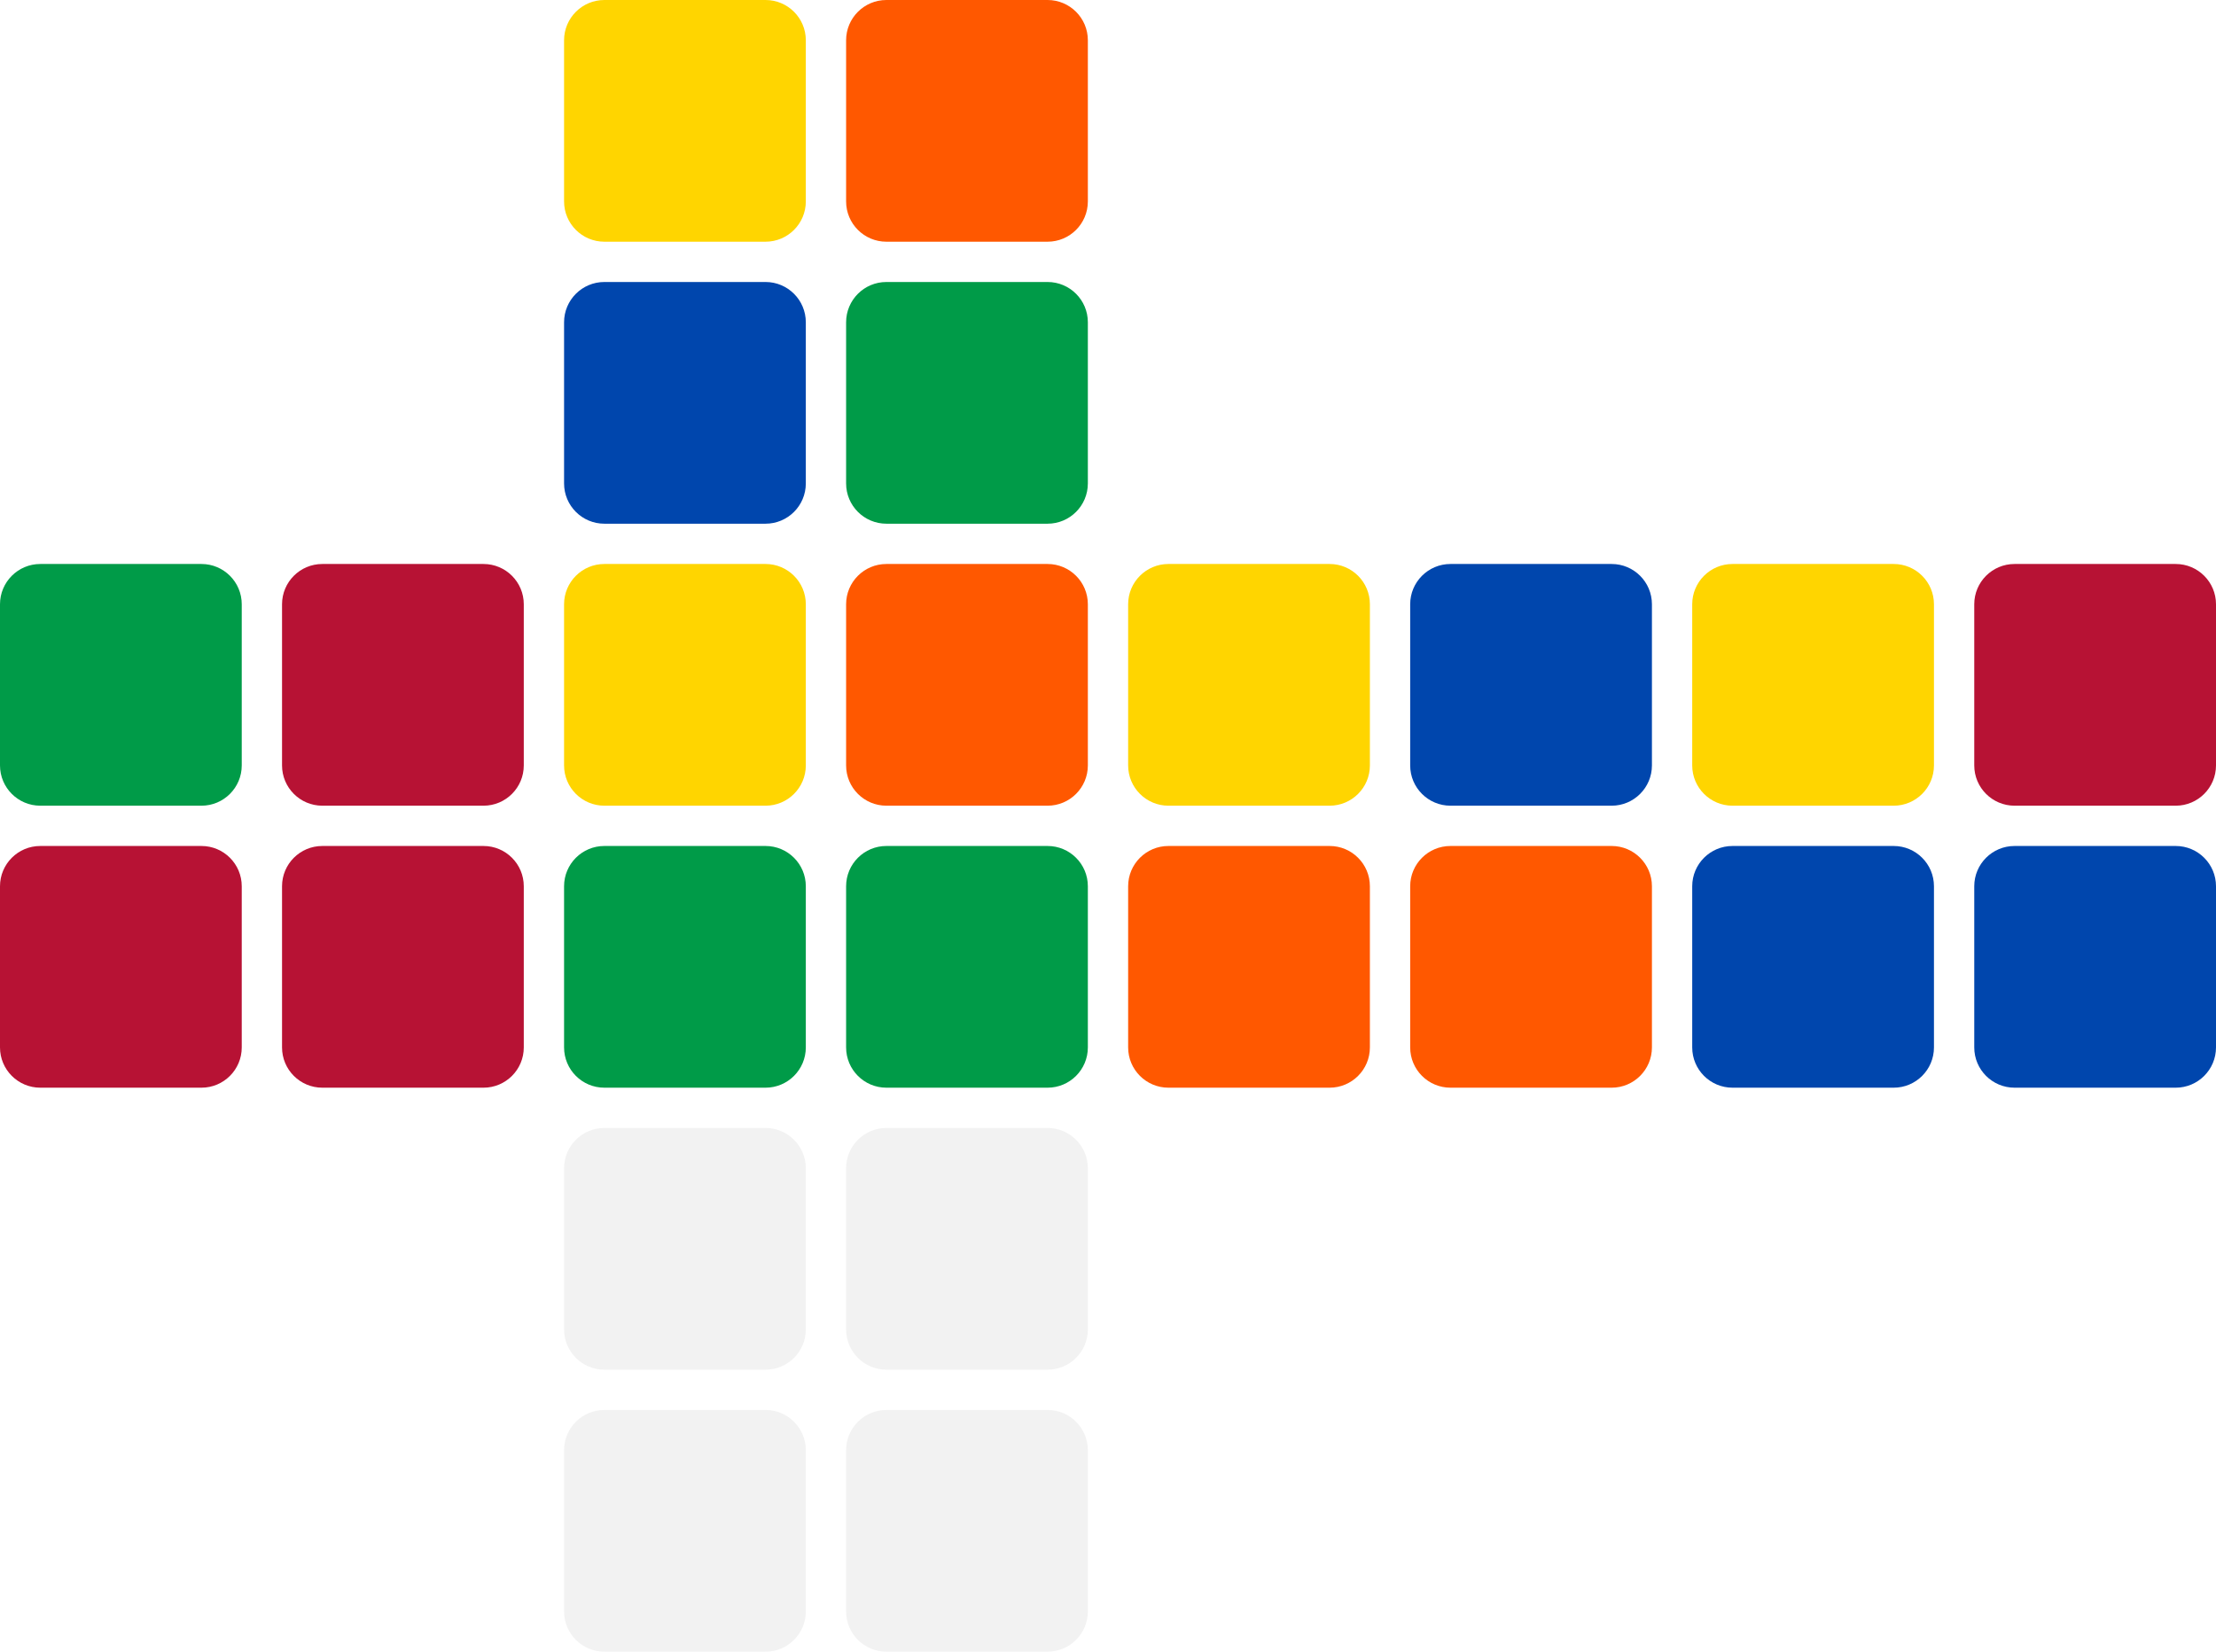
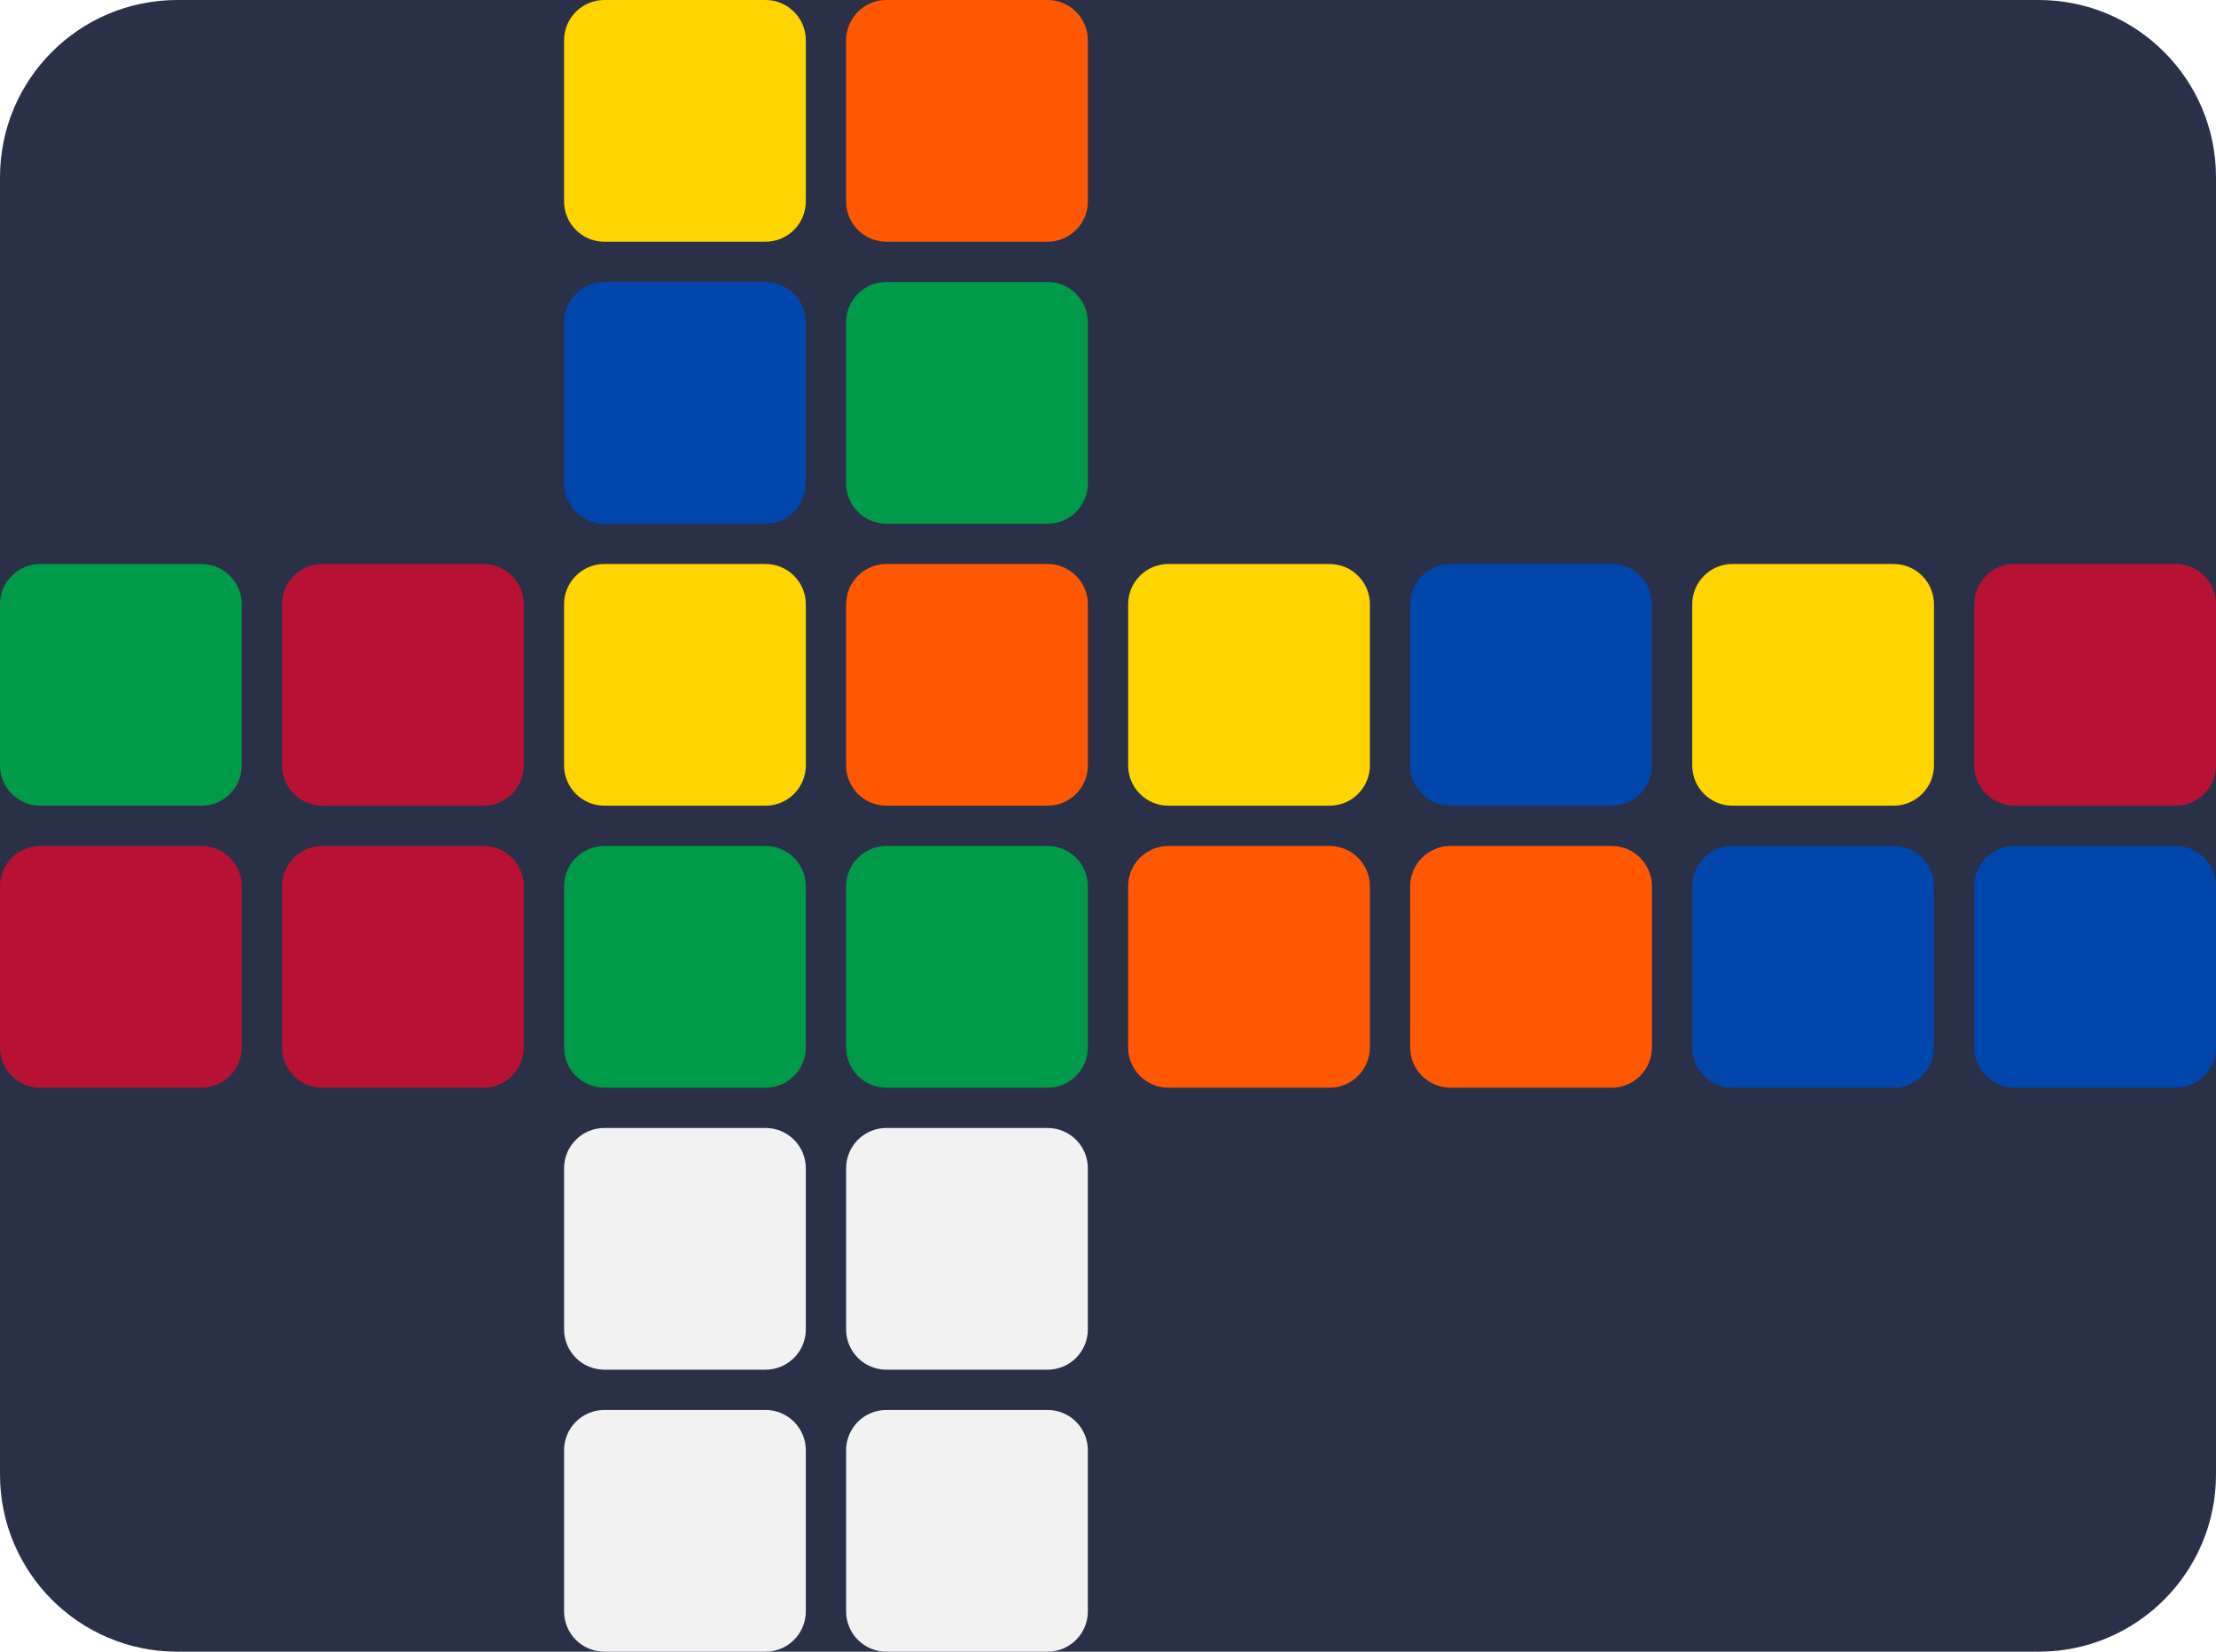
<svg xmlns="http://www.w3.org/2000/svg" viewBox="0 0 275 205">
+   <rect x="0" y="0" width="275" height="205" rx="22" fill="#2a3048" />
  <rect x="70" y="0" width="30" height="30" rx="5" fill="#ffd500" />
  <rect x="105" y="0" width="30" height="30" rx="5" fill="#ff5800" />
  <rect x="70" y="35" width="30" height="30" rx="5" fill="#0046ad" />
  <rect x="105" y="35" width="30" height="30" rx="5" fill="#009b48" />
  <rect x="0" y="70" width="30" height="30" rx="5" fill="#009b48" />
  <rect x="35" y="70" width="30" height="30" rx="5" fill="#b71234" />
  <rect x="0" y="105" width="30" height="30" rx="5" fill="#b71234" />
  <rect x="35" y="105" width="30" height="30" rx="5" fill="#b71234" />
  <rect x="70" y="70" width="30" height="30" rx="5" fill="#ffd500" />
  <rect x="105" y="70" width="30" height="30" rx="5" fill="#ff5800" />
  <rect x="70" y="105" width="30" height="30" rx="5" fill="#009b48" />
  <rect x="105" y="105" width="30" height="30" rx="5" fill="#009b48" />
  <rect x="140" y="70" width="30" height="30" rx="5" fill="#ffd500" />
  <rect x="175" y="70" width="30" height="30" rx="5" fill="#0046ad" />
  <rect x="140" y="105" width="30" height="30" rx="5" fill="#ff5800" />
  <rect x="175" y="105" width="30" height="30" rx="5" fill="#ff5800" />
  <rect x="210" y="70" width="30" height="30" rx="5" fill="#ffd500" />
  <rect x="245" y="70" width="30" height="30" rx="5" fill="#b71234" />
  <rect x="210" y="105" width="30" height="30" rx="5" fill="#0046ad" />
  <rect x="245" y="105" width="30" height="30" rx="5" fill="#0046ad" />
  <rect x="70" y="140" width="30" height="30" rx="5" fill="#f2f2f2" />
  <rect x="105" y="140" width="30" height="30" rx="5" fill="#f2f2f2" />
  <rect x="70" y="175" width="30" height="30" rx="5" fill="#f2f2f2" />
  <rect x="105" y="175" width="30" height="30" rx="5" fill="#f2f2f2" />
</svg>
